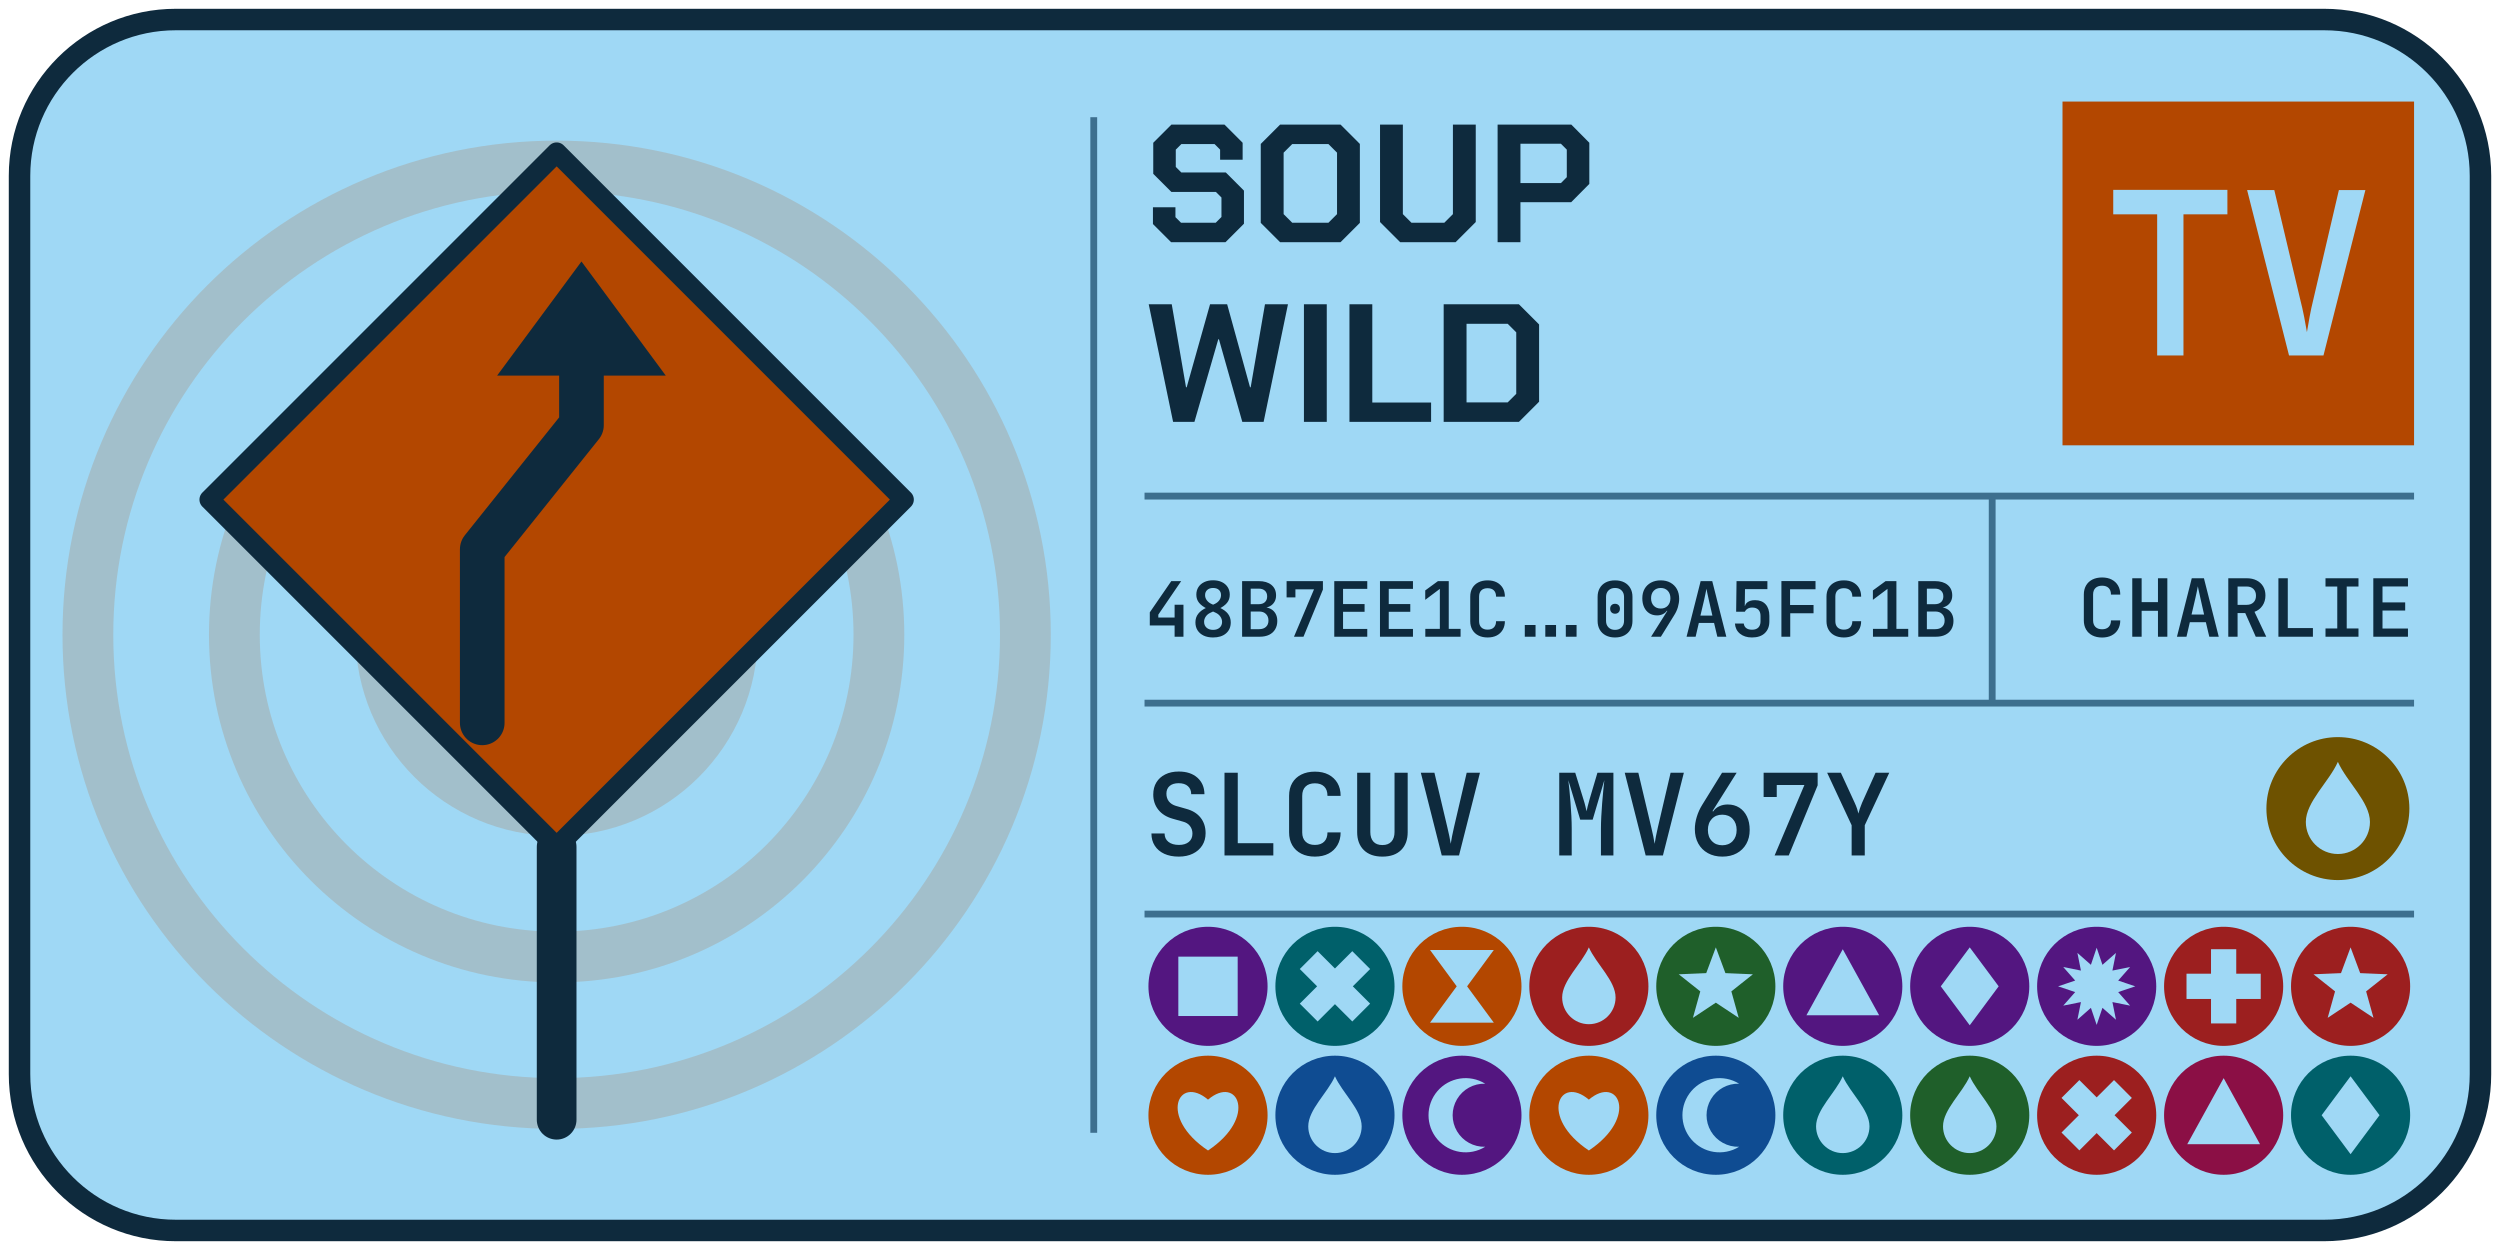
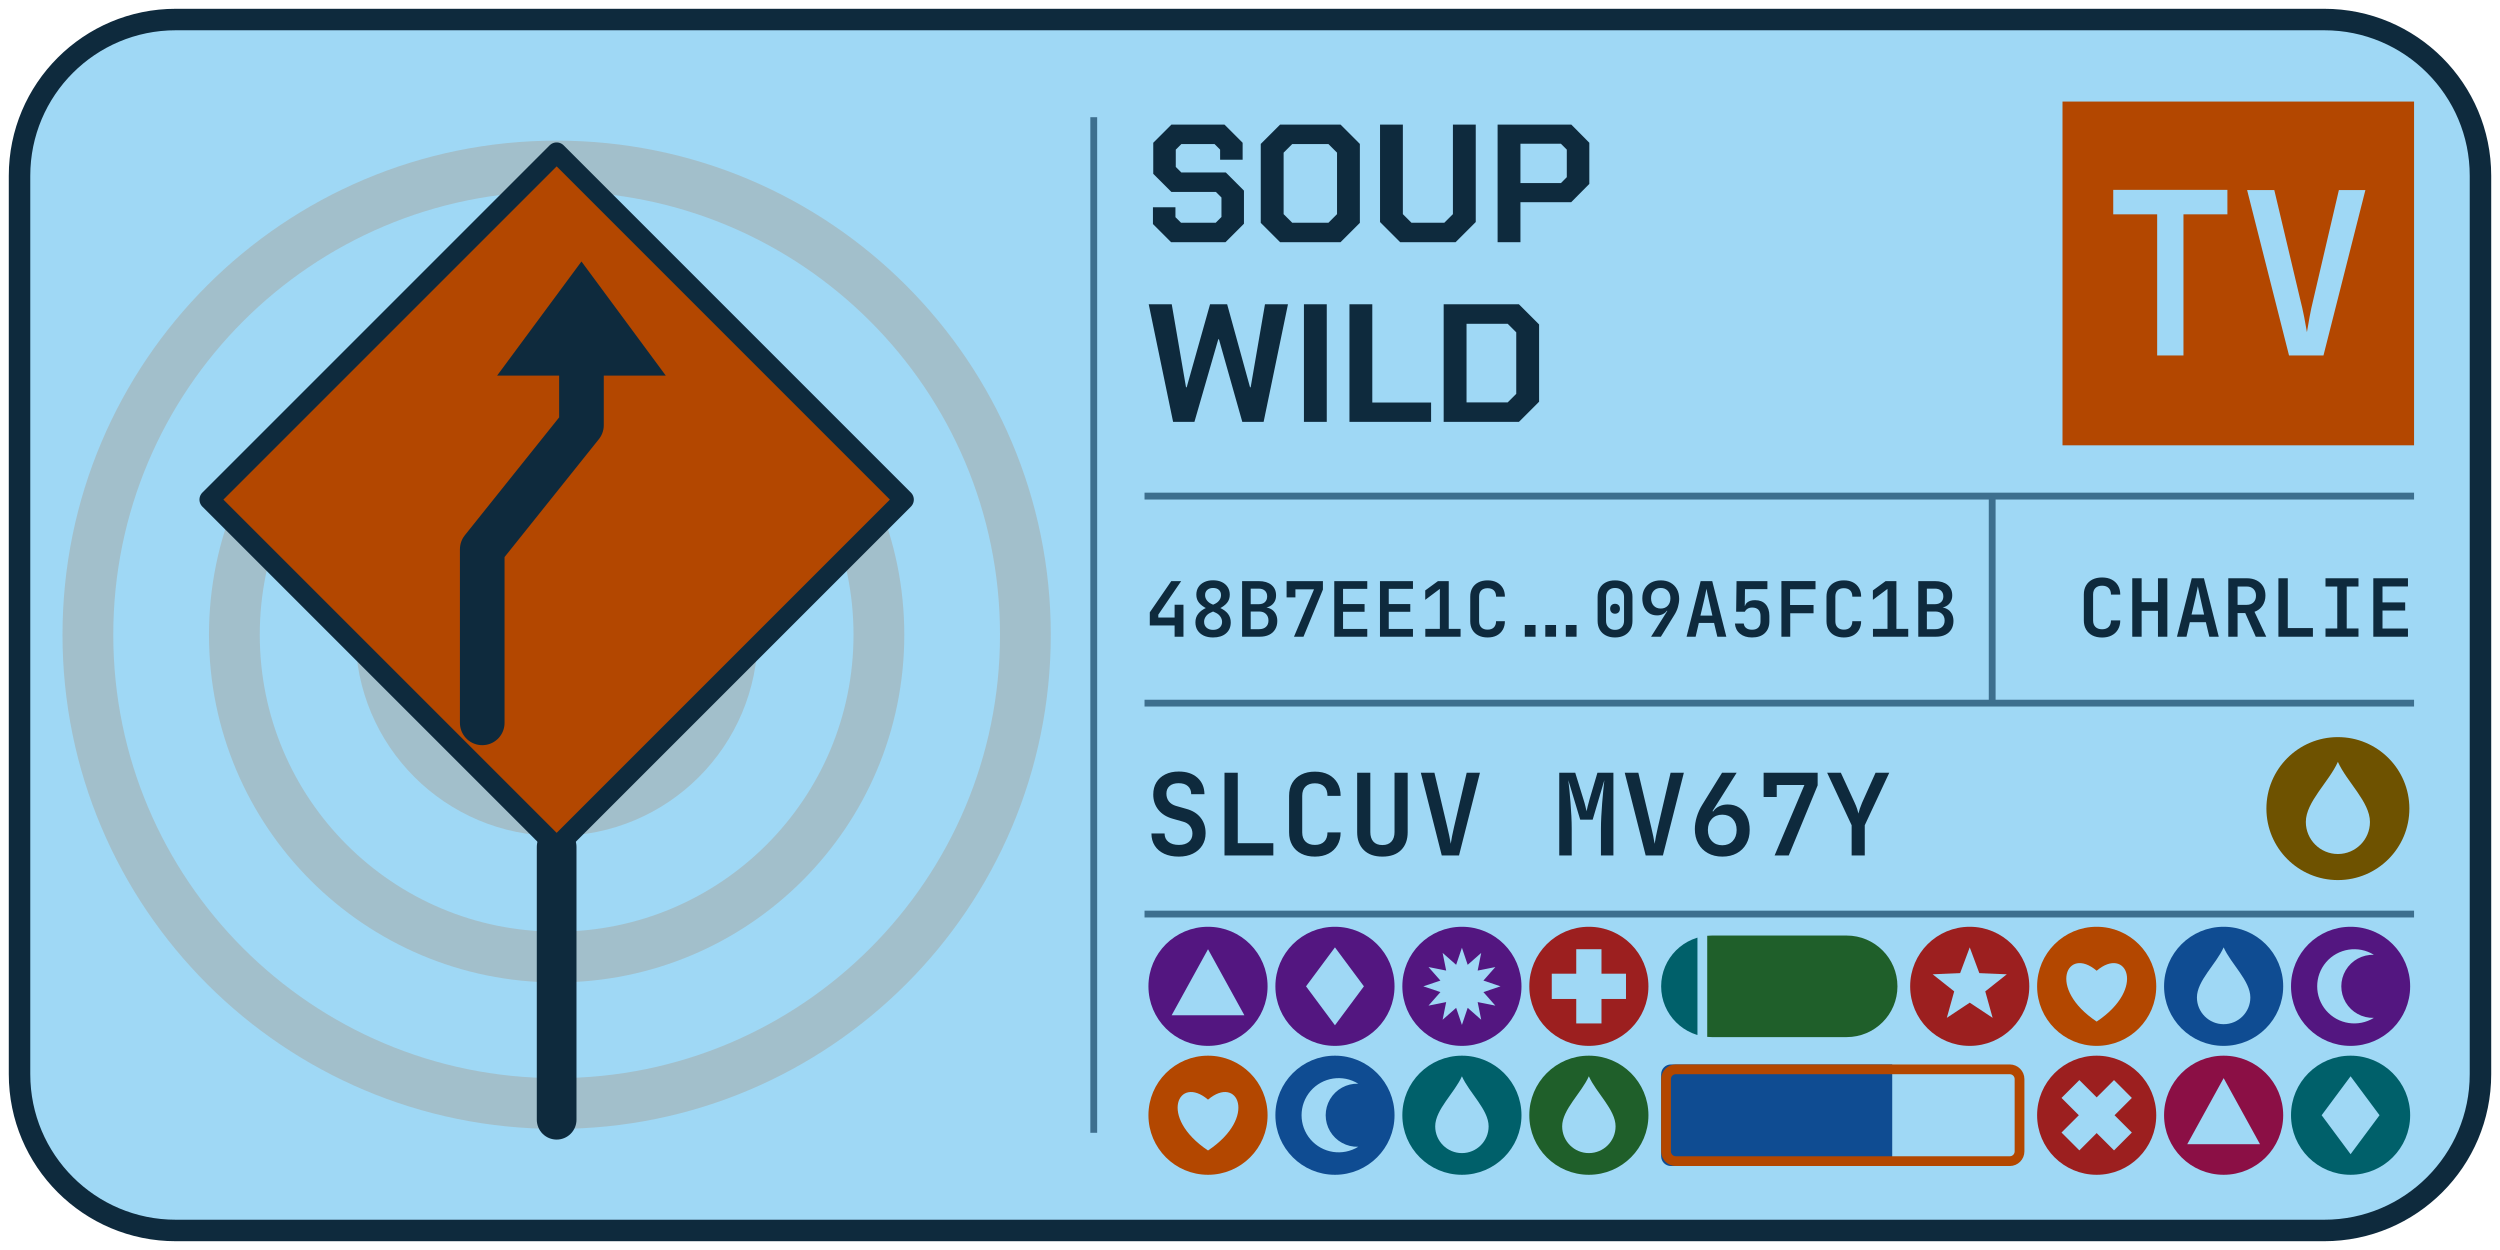
<svg xmlns="http://www.w3.org/2000/svg" viewBox="0 0 960 480" width="256" height="128">
  <defs>
    <clipPath id="c0">
      <path d="M67.5 7.5L892.5 7.5L892.5 7.5C925.64 7.5 952.5 34.36 952.5 67.5L952.5 412.5L952.5 412.5C952.5 445.64 925.64 472.5 892.5 472.5L67.5 472.5L67.5 472.5C34.36 472.5 7.5 445.64 7.5 412.5L7.5 67.5L7.5 67.5C7.5 34.36 34.36 7.5 67.5 7.5Z" />
    </clipPath>
    <clipPath id="c1">
      <path d="M7.5 0L420 0L420 480L7.5 480Z" />
+     </clipPath>
+     <clipPath id="c2">
+       <path d="M657.37 359.25L709.12 359.25L709.12 359.25C719.89 359.25 728.62 367.98 728.62 378.75L728.62 378.75L728.62 378.75C728.62 389.52 719.89 398.25 709.12 398.25L657.37 398.25L657.37 398.25C646.61 398.25 637.88 389.52 637.88 378.75L637.88 378.75L637.88 378.75C637.88 367.98 646.61 359.25 657.37 359.25Z" />
+     </clipPath>
+     <clipPath id="c3">
+       <path d="M641.62 408.75L773.62 408.75L773.62 408.75C775.7 408.75 777.38 410.43 777.38 412.5L777.38 444L777.38 444C777.38 446.07 775.7 447.75 773.62 447.75L641.62 447.75L641.62 447.75C639.55 447.75 637.88 446.07 637.88 444L637.88 412.5L637.88 412.5C637.88 410.43 639.55 408.75 641.62 408.75Z" />
    </clipPath>
  </defs>
  <path d="M67.5 7.5L892.5 7.5L892.5 7.5C925.64 7.5 952.5 34.36 952.5 67.5L952.5 412.5L952.5 412.5C952.5 445.64 925.64 472.5 892.5 472.5L67.5 472.5L67.5 472.5C34.36 472.5 7.5 445.64 7.5 412.5L7.5 67.5L7.5 67.5C7.5 34.36 34.36 7.5 67.5 7.5Z" fill="#9FD8F5" />
  <g clip-path="url(#c0)">
    <g clip-path="url(#c1)">
      <path d="M281.25 243.75C281.25 281.03 251.03 311.25 213.75 311.25C176.47 311.25 146.25 281.03 146.25 243.75C146.25 206.47 176.47 176.25 213.75 176.25C251.03 176.25 281.25 206.47 281.25 243.75" fill="none" stroke="#A2BFCB" stroke-width="19.5" stroke-linejoin="round" />
      <path d="M337.5 243.75C337.5 312.1 282.1 367.5 213.75 367.5C145.4 367.5 90 312.1 90 243.75C90 175.4 145.4 120 213.75 120C282.1 120 337.5 175.4 337.5 243.75" fill="none" stroke="#A2BFCB" stroke-width="19.5" stroke-linejoin="round" />
      <path d="M393.75 243.75C393.75 343.16 313.16 423.75 213.75 423.75C114.34 423.75 33.75 343.16 33.75 243.75C33.75 144.34 114.34 63.75 213.75 63.75C313.16 63.75 393.75 144.34 393.75 243.75" fill="none" stroke="#A2BFCB" stroke-width="19.5" stroke-linejoin="round" />
    </g>
  </g>
  <path d="M213.75 325.2L213.75 429.98" fill="none" stroke="#0E2A3D" stroke-width="15.24" stroke-linecap="round" stroke-linejoin="round" />
  <path d="M213.75 58.5L347.1 191.85L213.75 325.2L80.4 191.85Z" fill="#B34700" />
  <path d="M213.75 58.5L347.1 191.85L213.75 325.2L80.4 191.85Z" fill="none" stroke="#0E2A3D" stroke-width="7.62" stroke-linecap="round" stroke-linejoin="round" />
  <path d="M223.28 100.41L255.66 144.23L190.89 144.23Z" fill="#0E2A3D" />
  <path d="M185.18 277.58L185.18 210.9L223.28 163.28L223.28 134.7" fill="none" stroke="#0E2A3D" stroke-width="17.14" stroke-linecap="round" stroke-linejoin="round" />
  <path d="M420 45L420 435" fill="none" stroke="#3D6F8E" stroke-width="2.62" stroke-linejoin="round" />
  <path d="M442.73 86.03L442.73 79.58L451.37 79.58L451.37 83.39L453.5 85.52L466.85 85.52L469.04 83.32L469.04 75.84L466.91 73.71L449.82 73.71L442.85 66.75L442.85 54.82L449.82 47.85L470.2 47.85L477.17 54.82L477.17 61.33L468.52 61.33L468.52 57.46L466.4 55.33L453.63 55.33L451.5 57.46L451.5 64.1L453.63 66.23L470.72 66.23L477.68 73.2L477.68 85.91L470.59 93L449.69 93ZM484.13 85.58L484.13 55.27L491.55 47.85L514.77 47.85L522.19 55.27L522.19 85.58L514.77 93L491.55 93ZM510.13 85.52L513.42 82.23L513.42 58.62L510.13 55.33L496.2 55.33L492.91 58.62L492.91 82.23L496.2 85.52ZM529.93 85.26L529.93 47.85L538.7 47.85L538.7 82.23L541.99 85.52L554.63 85.52L557.92 82.23L557.92 47.85L566.69 47.85L566.69 85.26L558.95 93L537.67 93ZM575.08 47.85L603.39 47.85L610.3 54.82L610.3 70.62L603.33 77.65L583.85 77.65L583.85 93L575.08 93ZM599.4 70.3L601.65 68.04L601.65 57.46L599.4 55.2L583.85 55.2L583.85 70.3Z" fill="#0E2A3D" />
  <path d="M441.11 116.85L449.95 116.85L455.43 148.71L455.69 148.71L464.66 116.85L471.23 116.85L480.01 148.71L480.26 148.71L485.75 116.85L494.58 116.85L485.23 162L477.04 162L468.07 130.27L467.82 130.27L458.66 162L450.47 162ZM500.71 116.85L509.48 116.85L509.48 162L500.71 162ZM518.19 116.85L526.96 116.85L526.96 154.58L549.54 154.58L549.54 162L518.19 162ZM554.37 116.85L583.27 116.85L591.01 124.59L591.01 154.26L583.27 162L554.37 162ZM578.95 154.52L582.24 151.23L582.24 127.62L578.95 124.33L563.15 124.33L563.15 154.52Z" fill="#0E2A3D" />
  <path d="M792 39L927 39L927 171L792 171Z" fill="#B34700" />
  <path d="M828.35 136.5L828.35 82.3L811.48 82.3L811.48 72.9L855.32 72.9L855.32 82.3L838.45 82.3L838.45 136.5ZM878.99 136.5L862.89 72.99L873.33 72.99L883.25 114.84Q884.12 118.23 884.82 121.8Q885.51 125.36 885.86 127.54Q886.21 125.36 886.86 121.8Q887.51 118.23 888.38 114.75L898.13 72.99L908.31 72.99L892.21 136.5Z" fill="#9FD8F5" />
  <path d="M439.5 190.5L927 190.5" fill="none" stroke="#3D6F8E" stroke-width="2.62" stroke-linejoin="round" />
  <path d="M451.05 244.5L451.05 240.17L441.52 240.17L441.52 235.14L449.77 223.15L453.57 223.15L444.79 236.02L444.79 237.13L451.05 237.13L451.05 232.22L454.45 232.22L454.45 244.5ZM465.82 244.79Q463.75 244.79 462.23 244.08Q460.71 243.36 459.87 242.06Q459.04 240.76 459.04 239Q459.04 237.07 460.11 235.7Q461.17 234.32 463.34 233.33L466.5 231.89Q467.61 231.37 468.24 230.47Q468.87 229.58 468.87 228.5Q468.87 227.24 468.05 226.51Q467.23 225.78 465.82 225.78Q464.42 225.78 463.59 226.53Q462.75 227.27 462.75 228.53Q462.75 229.58 463.38 230.46Q464.01 231.34 465.09 231.86L468.25 233.3Q470.53 234.35 471.57 235.74Q472.61 237.13 472.61 239Q472.61 241.66 470.78 243.23Q468.95 244.79 465.82 244.79ZM465.82 241.87Q467.4 241.87 468.34 241.02Q469.28 240.17 469.28 238.83Q469.28 237.74 468.63 236.79Q467.99 235.84 466.88 235.32L463.57 233.77Q461.5 232.77 460.44 231.47Q459.39 230.17 459.39 228.35Q459.39 226.72 460.18 225.47Q460.97 224.23 462.42 223.53Q463.87 222.83 465.82 222.83Q467.78 222.83 469.22 223.53Q470.65 224.23 471.44 225.47Q472.23 226.72 472.23 228.35Q472.23 230.2 471.19 231.48Q470.15 232.77 468.05 233.79L464.71 235.34Q463.63 235.84 463 236.78Q462.37 237.71 462.37 238.77Q462.37 240.17 463.31 241.02Q464.25 241.87 465.82 241.87ZM476.97 244.5L476.97 223.15L483.38 223.15Q486.45 223.15 488.23 224.61Q490.01 226.07 490.01 228.65Q490.01 230.08 489.37 231.15Q488.73 232.22 487.62 232.8Q486.5 233.39 485.07 233.39L485.07 233.18Q486.65 233.15 487.86 233.77Q489.08 234.38 489.78 235.58Q490.48 236.78 490.48 238.45Q490.48 240.29 489.66 241.66Q488.84 243.04 487.34 243.77Q485.83 244.5 483.76 244.5ZM480.27 241.6L483.52 241.6Q485.16 241.6 486.12 240.73Q487.09 239.85 487.09 238.3Q487.09 236.72 486.12 235.77Q485.16 234.82 483.52 234.82L480.27 234.82ZM480.27 232.01L483.35 232.01Q484.87 232.01 485.73 231.21Q486.59 230.4 486.59 229.03Q486.59 227.62 485.73 226.83Q484.87 226.04 483.38 226.04L480.27 226.04ZM496.89 244.5L504.58 226.31L497.44 226.31L497.44 229.41L494.05 229.41L494.05 223.15L508 223.15L508 226.39L500.54 244.5ZM512.36 244.5L512.36 223.15L525.03 223.15L525.03 226.13L515.73 226.13L515.73 231.95L524 231.95L524 234.94L515.73 234.94L515.73 241.52L525.03 241.52L525.03 244.5ZM529.91 244.5L529.91 223.15L542.58 223.15L542.58 226.13L533.28 226.13L533.28 231.95L541.55 231.95L541.55 234.94L533.28 234.94L533.28 241.52L542.58 241.52L542.58 244.5ZM547.32 244.5L547.32 241.49L552.9 241.49L552.9 226.13L547.29 230.34L547.29 226.72L552.17 223.15L556.32 223.15L556.32 241.49L560.86 241.49L560.86 244.5ZM571.24 244.79Q569.22 244.79 567.72 244.03Q566.21 243.27 565.39 241.85Q564.57 240.43 564.57 238.53L564.57 229.11Q564.57 227.18 565.39 225.78Q566.21 224.38 567.72 223.62Q569.22 222.86 571.24 222.86Q573.29 222.86 574.77 223.63Q576.24 224.41 577.06 225.79Q577.88 227.18 577.88 229.11L574.49 229.11Q574.49 227.53 573.64 226.7Q572.79 225.87 571.24 225.87Q569.69 225.87 568.83 226.7Q567.97 227.53 567.97 229.11L567.97 238.53Q567.97 240.08 568.83 240.93Q569.69 241.78 571.24 241.78Q572.79 241.78 573.64 240.93Q574.49 240.08 574.49 238.53L577.88 238.53Q577.88 240.41 577.06 241.82Q576.24 243.24 574.77 244.02Q573.29 244.79 571.24 244.79Z" fill="#0E2A3D" />
  <path d="M585.52 240L589.65 240L589.65 244.5L585.52 244.5ZM593.4 240L597.52 240L597.52 244.5L593.4 244.5ZM601.27 240L605.4 240L605.4 244.5L601.27 244.5Z" fill="#0E2A3D" />
  <path d="M620.17 244.79Q618.13 244.79 616.62 244Q615.11 243.21 614.3 241.78Q613.48 240.35 613.48 238.45L613.48 229.2Q613.48 227.27 614.3 225.85Q615.11 224.43 616.62 223.64Q618.13 222.86 620.17 222.86Q622.25 222.86 623.74 223.64Q625.24 224.43 626.05 225.85Q626.87 227.27 626.87 229.2L626.87 238.45Q626.87 240.35 626.05 241.78Q625.24 243.21 623.73 244Q622.22 244.79 620.17 244.79ZM620.17 241.87Q621.75 241.87 622.69 240.92Q623.63 239.97 623.63 238.45L623.63 229.2Q623.63 227.68 622.69 226.73Q621.75 225.78 620.17 225.78Q618.6 225.78 617.66 226.73Q616.72 227.68 616.72 229.2L616.72 238.45Q616.72 239.97 617.66 240.92Q618.6 241.87 620.17 241.87ZM620.17 235.67Q619.33 235.67 618.81 235.14Q618.3 234.61 618.3 233.74Q618.3 232.89 618.81 232.38Q619.33 231.86 620.17 231.86Q621.02 231.86 621.54 232.38Q622.05 232.89 622.05 233.74Q622.05 234.61 621.54 235.14Q621.02 235.67 620.17 235.67ZM634.01 244.5L640.24 234.61L640.09 234.5Q639.51 235.37 638.51 235.84Q637.52 236.31 636.32 236.31Q634.6 236.31 633.32 235.49Q632.05 234.67 631.35 233.19Q630.65 231.72 630.65 229.73Q630.65 227.65 631.52 226.12Q632.4 224.58 634 223.72Q635.59 222.86 637.7 222.86Q639.86 222.86 641.45 223.75Q643.05 224.64 643.93 226.22Q644.8 227.8 644.8 229.96Q644.8 231.48 644.32 233.12Q643.84 234.76 642.9 236.22L637.78 244.5ZM637.73 233.68Q639.39 233.68 640.42 232.6Q641.44 231.51 641.44 229.73Q641.44 227.94 640.42 226.86Q639.39 225.78 637.73 225.78Q636.06 225.78 635.03 226.86Q634.01 227.94 634.01 229.73Q634.01 231.51 635.03 232.6Q636.06 233.68 637.73 233.68ZM647.64 244.5L653.05 223.15L657.5 223.15L662.91 244.5L659.46 244.5L658.2 239.21L652.35 239.21L651.12 244.5ZM652.96 236.4L657.56 236.4L656.21 230.46Q655.86 228.94 655.61 227.74Q655.36 226.54 655.28 226.07Q655.19 226.54 654.95 227.73Q654.72 228.91 654.37 230.43ZM672.77 244.79Q669.93 244.79 668.16 243.34Q666.39 241.9 666.21 239.44L669.61 239.44Q669.72 240.55 670.54 241.18Q671.36 241.81 672.8 241.81Q674.4 241.81 675.22 240.96Q676.04 240.11 676.04 238.59L676.04 236.51Q676.04 234.96 675.22 234.13Q674.4 233.3 672.83 233.3Q671.83 233.3 671.1 233.74Q670.37 234.17 670.02 234.91L666.68 234.91L666.83 223.15L678.68 223.15L678.68 226.22L670.08 226.22L669.99 232.65L670.84 232.65L669.99 233.41Q669.99 232.04 671.06 231.25Q672.12 230.46 673.94 230.46Q676.54 230.46 677.99 232.05Q679.44 233.65 679.44 236.51L679.44 238.59Q679.44 241.46 677.68 243.13Q675.93 244.79 672.77 244.79ZM684.06 244.5L684.06 223.12L697.16 223.12L697.16 226.28L687.39 226.28L687.39 232.33L696.4 232.33L696.4 235.49L687.45 235.49L687.45 244.5ZM708.04 244.79Q706.02 244.79 704.52 244.03Q703.01 243.27 702.19 241.85Q701.37 240.43 701.37 238.53L701.37 229.11Q701.37 227.18 702.19 225.78Q703.01 224.38 704.52 223.62Q706.02 222.86 708.04 222.86Q710.09 222.86 711.57 223.63Q713.04 224.41 713.86 225.79Q714.68 227.18 714.68 229.11L711.29 229.11Q711.29 227.53 710.44 226.7Q709.59 225.87 708.04 225.87Q706.49 225.87 705.63 226.7Q704.77 227.53 704.77 229.11L704.77 238.53Q704.77 240.08 705.63 240.93Q706.49 241.78 708.04 241.78Q709.59 241.78 710.44 240.93Q711.29 240.08 711.29 238.53L714.68 238.53Q714.68 240.41 713.86 241.82Q713.04 243.24 711.57 244.02Q710.09 244.79 708.04 244.79ZM719.22 244.5L719.22 241.49L724.8 241.49L724.8 226.13L719.19 230.34L719.19 226.72L724.07 223.15L728.22 223.15L728.22 241.49L732.76 241.49L732.76 244.5ZM736.62 244.5L736.62 223.15L743.03 223.15Q746.1 223.15 747.88 224.61Q749.66 226.07 749.66 228.65Q749.66 230.08 749.02 231.15Q748.38 232.22 747.27 232.8Q746.15 233.39 744.72 233.39L744.72 233.18Q746.3 233.15 747.51 233.77Q748.73 234.38 749.43 235.58Q750.13 236.78 750.13 238.45Q750.13 240.29 749.31 241.66Q748.49 243.04 746.99 243.77Q745.48 244.5 743.41 244.5ZM739.92 241.6L743.17 241.6Q744.81 241.6 745.77 240.73Q746.74 239.85 746.74 238.3Q746.74 236.72 745.77 235.77Q744.81 234.82 743.17 234.82L739.92 234.82ZM739.92 232.01L743 232.01Q744.52 232.01 745.38 231.21Q746.24 230.4 746.24 229.03Q746.24 227.62 745.38 226.83Q744.52 226.04 743.03 226.04L739.92 226.04Z" fill="#0E2A3D" />
  <path d="M765 190.5L765 270" fill="none" stroke="#3D6F8E" stroke-width="2.62" stroke-linejoin="round" />
  <path d="M807.2 244.81Q805.08 244.81 803.49 244.01Q801.91 243.21 801.05 241.72Q800.19 240.23 800.19 238.23L800.19 228.33Q800.19 226.3 801.05 224.82Q801.91 223.34 803.49 222.54Q805.08 221.75 807.2 221.75Q809.35 221.75 810.9 222.56Q812.46 223.37 813.32 224.84Q814.18 226.3 814.18 228.33L810.61 228.33Q810.61 226.67 809.72 225.79Q808.83 224.91 807.2 224.91Q805.57 224.91 804.66 225.79Q803.75 226.67 803.75 228.33L803.75 238.23Q803.75 239.86 804.66 240.75Q805.57 241.64 807.2 241.64Q808.83 241.64 809.72 240.75Q810.61 239.86 810.61 238.23L814.18 238.23Q814.18 240.2 813.32 241.69Q812.46 243.18 810.9 243.99Q809.35 244.81 807.2 244.81ZM818.79 244.5L818.79 222.05L822.39 222.05L822.39 231.22L828.66 231.22L828.66 222.05L832.26 222.05L832.26 244.5L828.66 244.5L828.66 234.54L822.39 234.54L822.39 244.5ZM835.95 244.5L841.64 222.05L846.31 222.05L852 244.5L848.37 244.5L847.05 238.93L840.9 238.93L839.61 244.5ZM841.55 235.98L846.37 235.98L844.96 229.74Q844.59 228.14 844.33 226.88Q844.07 225.62 843.97 225.13Q843.88 225.62 843.64 226.86Q843.39 228.11 843.02 229.71ZM855.66 244.5L855.66 222.05L862.73 222.05Q864.92 222.05 866.53 222.87Q868.14 223.68 869.04 225.17Q869.93 226.67 869.93 228.66Q869.93 230.91 868.79 232.58Q867.65 234.26 865.72 234.94L870.24 244.5L866.21 244.5L862.18 235.43L859.23 235.43L859.23 244.5ZM859.23 232.26L862.73 232.26Q864.36 232.26 865.33 231.32Q866.3 230.39 866.3 228.76Q866.3 227.13 865.33 226.17Q864.36 225.22 862.73 225.22L859.23 225.22ZM874.91 244.5L874.91 222.05L878.51 222.05L878.51 241.18L888.16 241.18L888.16 244.5ZM892.99 244.5L892.99 241.33L897.51 241.33L897.51 225.22L892.99 225.22L892.99 222.05L905.66 222.05L905.66 225.22L901.14 225.22L901.14 241.33L905.66 241.33L905.66 244.5ZM911.35 244.5L911.35 222.05L924.66 222.05L924.66 225.19L914.88 225.19L914.88 231.31L923.59 231.31L923.59 234.44L914.88 234.44L914.88 241.36L924.66 241.36L924.66 244.5Z" fill="#0E2A3D" />
  <path d="M439.5 270L927 270" fill="none" stroke="#3D6F8E" stroke-width="2.62" stroke-linejoin="round" />
  <path d="M452.64 328.94Q449.42 328.94 447.07 327.85Q444.72 326.76 443.44 324.76Q442.15 322.76 442.15 320.06L447.2 320.06Q447.2 322.11 448.68 323.28Q450.16 324.45 452.72 324.45Q455.12 324.45 456.51 323.3Q457.9 322.15 457.9 320.1Q457.9 318.41 456.94 317.17Q455.99 315.93 454.2 315.49L450.38 314.41Q446.76 313.41 444.81 310.95Q442.85 308.49 442.85 305.1Q442.85 302.4 444.05 300.44Q445.24 298.48 447.44 297.38Q449.64 296.27 452.64 296.27Q457.16 296.27 459.81 298.64Q462.47 301.01 462.51 304.97L457.42 304.97Q457.42 303.01 456.16 301.88Q454.9 300.75 452.59 300.75Q450.38 300.75 449.14 301.81Q447.9 302.88 447.9 304.75Q447.9 306.49 448.83 307.71Q449.77 308.92 451.51 309.45L455.46 310.58Q459.07 311.53 461.01 313.97Q462.95 316.41 462.95 319.93Q462.95 322.63 461.66 324.65Q460.38 326.67 458.07 327.8Q455.77 328.94 452.64 328.94ZM470.21 328.5L470.21 296.74L475.3 296.74L475.3 323.8L488.96 323.8L488.96 328.5ZM504.92 328.94Q501.92 328.94 499.68 327.8Q497.44 326.67 496.22 324.56Q495.01 322.45 495.01 319.63L495.01 305.62Q495.01 302.75 496.22 300.66Q497.44 298.57 499.68 297.44Q501.92 296.31 504.92 296.31Q507.97 296.31 510.17 297.46Q512.36 298.62 513.58 300.68Q514.8 302.75 514.8 305.62L509.75 305.62Q509.75 303.27 508.49 302.03Q507.23 300.79 504.92 300.79Q502.62 300.79 501.34 302.03Q500.05 303.27 500.05 305.62L500.05 319.63Q500.05 321.93 501.34 323.19Q502.62 324.45 504.92 324.45Q507.23 324.45 508.49 323.19Q509.75 321.93 509.75 319.63L514.8 319.63Q514.8 322.41 513.58 324.52Q512.36 326.63 510.17 327.78Q507.97 328.94 504.92 328.94ZM530.85 328.94Q526.24 328.94 523.69 326.41Q521.15 323.89 521.15 319.54L521.15 296.74L526.2 296.74L526.2 319.5Q526.2 321.84 527.37 323.17Q528.54 324.5 530.85 324.5Q533.11 324.5 534.31 323.17Q535.5 321.84 535.5 319.5L535.5 296.74L540.55 296.74L540.55 319.54Q540.55 323.89 538.03 326.41Q535.5 328.94 530.85 328.94ZM553.64 328.5L545.6 296.74L550.82 296.74L555.78 317.67Q556.21 319.36 556.56 321.15Q556.91 322.93 557.08 324.02Q557.25 322.93 557.58 321.15Q557.91 319.36 558.34 317.62L563.21 296.74L568.3 296.74L560.26 328.5ZM598.75 328.5L598.75 296.74L604.89 296.74L608.02 306.88Q608.5 308.36 608.8 309.64Q609.11 310.93 609.24 311.53Q609.37 310.93 609.67 309.64Q609.98 308.36 610.41 306.88L613.41 296.74L619.55 296.74L619.55 328.5L614.76 328.5L614.76 318.23Q614.76 316.1 614.89 313.58Q615.02 311.06 615.22 308.49Q615.41 305.92 615.65 303.6Q615.89 301.27 616.07 299.57L611.59 314.75L606.8 314.75L602.23 299.57Q602.45 301.23 602.67 303.47Q602.89 305.71 603.08 308.25Q603.28 310.8 603.41 313.36Q603.54 315.93 603.54 318.23L603.54 328.5ZM631.94 328.5L623.9 296.74L629.12 296.74L634.08 317.67Q634.51 319.36 634.86 321.15Q635.21 322.93 635.38 324.02Q635.55 322.93 635.88 321.15Q636.21 319.36 636.64 317.62L641.51 296.74L646.6 296.74L638.56 328.5ZM661.39 328.94Q658.22 328.94 655.83 327.61Q653.43 326.28 652.13 323.91Q650.82 321.54 650.82 318.36Q650.82 316.1 651.56 313.67Q652.3 311.23 653.65 309.06L661.26 296.74L666.87 296.74L657.61 311.45L657.83 311.62Q658.7 310.32 660.18 309.62Q661.65 308.92 663.44 308.92Q666 308.92 667.9 310.14Q669.79 311.36 670.83 313.54Q671.88 315.71 671.88 318.71Q671.88 321.76 670.57 324.06Q669.27 326.37 666.92 327.65Q664.57 328.94 661.39 328.94ZM661.35 324.58Q663.83 324.58 665.35 322.98Q666.87 321.37 666.87 318.71Q666.87 316.06 665.35 314.45Q663.83 312.84 661.35 312.84Q658.87 312.84 657.35 314.45Q655.83 316.06 655.83 318.71Q655.83 321.37 657.35 322.98Q658.87 324.58 661.35 324.58ZM681.45 328.5L692.89 301.44L682.27 301.44L682.27 306.05L677.23 306.05L677.23 296.74L697.98 296.74L697.98 301.57L686.88 328.5ZM711.03 328.5L711.03 316.89L701.63 296.74L706.89 296.74L712.2 308.27Q712.77 309.49 713.14 310.62Q713.51 311.75 713.64 312.4Q713.77 311.75 714.14 310.62Q714.51 309.49 715.03 308.27L720.21 296.74L725.47 296.74L716.07 316.89L716.07 328.5Z" fill="#0E2A3D" />
  <path d="M925.2 310.5C925.2 325.66 912.91 337.95 897.75 337.95C882.59 337.95 870.3 325.66 870.3 310.5C870.3 295.34 882.59 283.05 897.75 283.05C912.91 283.05 925.2 295.34 925.2 310.5" fill="#6E5200" />
  <path d="M897.75 292.55C901.17 300.24 910.06 307.94 910.06 315.63L910.06 315.63C910.06 322.43 904.55 327.94 897.75 327.94C890.95 327.94 885.44 322.43 885.44 315.63C885.44 307.94 894.33 300.24 897.75 292.55Z" fill="#9FD8F5" />
  <path d="M439.5 351L927 351" fill="none" stroke="#3D6F8E" stroke-width="2.62" stroke-linejoin="round" />
  <path d="M486.75 378.75C486.75 391.38 476.51 401.62 463.88 401.62C451.24 401.62 441 391.38 441 378.75C441 366.12 451.24 355.88 463.88 355.88C476.51 355.88 486.75 366.12 486.75 378.75" fill="#531680" />
-   <path d="M452.48 367.35L475.27 367.35L475.27 390.15L452.48 390.15Z" fill="#9FD8F5" />
-   <path d="M535.5 378.75C535.5 391.38 525.26 401.62 512.62 401.62C499.99 401.62 489.75 391.38 489.75 378.75C489.75 366.12 499.99 355.88 512.62 355.88C525.26 355.88 535.5 366.12 535.5 378.75" fill="#00606A" />
-   <path d="M519.28 365.25L526.13 372.1L519.48 378.75L526.13 385.4L519.28 392.25L512.62 385.6L505.97 392.25L499.12 385.4L505.77 378.75L499.12 372.1L505.97 365.25L512.62 371.9Z" fill="#9FD8F5" />
-   <path d="M584.25 378.75C584.25 391.38 574.01 401.62 561.38 401.62C548.74 401.62 538.5 391.38 538.5 378.75C538.5 366.12 548.74 355.88 561.38 355.88C574.01 355.88 584.25 366.12 584.25 378.75" fill="#B34700" />
-   <path d="M549.12 364.79L573.63 364.79L563.37 378.75L573.63 392.71L549.12 392.71L559.38 378.75Z" fill="#9FD8F5" />
+   <path d="M463.88 364.5L477.84 389.87L449.91 389.87Z" fill="#9FD8F5" />
+   <path d="M535.5 378.75C535.5 391.38 525.26 401.62 512.62 401.62C499.99 401.62 489.75 391.38 489.75 378.75C489.75 366.12 499.99 355.88 512.62 355.88C525.26 355.88 535.5 366.12 535.5 378.75" fill="#531680" />
+   <path d="M512.62 363.79L523.74 378.75L512.62 393.71L501.51 378.75Z" fill="#9FD8F5" />
+   <path d="M584.25 378.75C584.25 391.38 574.01 401.62 561.38 401.62C548.74 401.62 538.5 391.38 538.5 378.75C538.5 366.12 548.74 355.88 561.38 355.88C574.01 355.88 584.25 366.12 584.25 378.75" fill="#531680" />
+   <path d="M561.38 363.93L563.59 370.49L568.78 365.92L567.42 372.7L574.21 371.34L569.63 376.54L576.2 378.75L569.63 380.96L574.21 386.16L567.42 384.8L568.78 391.58L563.59 387.01L561.38 393.57L559.16 387.01L553.97 391.58L555.33 384.8L548.54 386.16L553.12 380.96L546.55 378.75L553.12 376.54L548.54 371.34L555.33 372.7L553.97 365.92L559.16 370.49Z" fill="#9FD8F5" />
  <path d="M633 378.75C633 391.38 622.76 401.62 610.12 401.62C597.49 401.62 587.25 391.38 587.25 378.75C587.25 366.12 597.49 355.88 610.12 355.88C622.76 355.88 633 366.12 633 378.75" fill="#9C1F1F" />
-   <path d="M610.12 363.79C612.98 370.2 620.38 376.61 620.38 383.02L620.38 383.02C620.38 388.69 615.79 393.29 610.12 393.29C604.46 393.29 599.87 388.69 599.87 383.02C599.87 376.61 607.27 370.2 610.12 363.79Z" fill="#9FD8F5" />
-   <path d="M681.75 378.75C681.75 391.38 671.51 401.62 658.88 401.62C646.24 401.62 636 391.38 636 378.75C636 366.12 646.24 355.88 658.88 355.88C671.51 355.88 681.75 366.12 681.75 378.75" fill="#1F5F2A" />
-   <path d="M658.88 363.79L662.56 373.68L673.11 374.13L664.84 380.69L667.67 390.85L658.88 385.02L650.08 390.85L652.91 380.69L644.64 374.13L655.19 373.68Z" fill="#9FD8F5" />
-   <path d="M730.5 378.75C730.5 391.38 720.26 401.62 707.62 401.62C694.99 401.62 684.75 391.38 684.75 378.75C684.75 366.12 694.99 355.88 707.62 355.88C720.26 355.88 730.5 366.12 730.5 378.75" fill="#531680" />
-   <path d="M707.62 364.5L721.59 389.87L693.66 389.87Z" fill="#9FD8F5" />
-   <path d="M779.25 378.75C779.25 391.38 769.01 401.62 756.38 401.62C743.74 401.62 733.5 391.38 733.5 378.75C733.5 366.12 743.74 355.88 756.38 355.88C769.01 355.88 779.25 366.12 779.25 378.75" fill="#531680" />
-   <path d="M756.38 363.79L767.49 378.75L756.38 393.71L745.26 378.75Z" fill="#9FD8F5" />
-   <path d="M828 378.75C828 391.38 817.76 401.62 805.12 401.62C792.49 401.62 782.25 391.38 782.25 378.75C782.25 366.12 792.49 355.88 805.12 355.88C817.76 355.88 828 366.12 828 378.75" fill="#531680" />
-   <path d="M805.12 363.93L807.34 370.49L812.53 365.92L811.17 372.7L817.96 371.34L813.38 376.54L819.95 378.75L813.38 380.96L817.96 386.16L811.17 384.8L812.53 391.58L807.34 387.01L805.12 393.57L802.91 387.01L797.72 391.58L799.08 384.8L792.29 386.16L796.87 380.96L790.3 378.75L796.87 376.54L792.29 371.34L799.08 372.7L797.72 365.92L802.91 370.49Z" fill="#9FD8F5" />
-   <path d="M876.75 378.75C876.75 391.38 866.51 401.62 853.88 401.62C841.24 401.62 831 391.38 831 378.75C831 366.12 841.24 355.88 853.88 355.88C866.51 355.88 876.75 366.12 876.75 378.75" fill="#9C1F1F" />
-   <path d="M849.03 364.5L858.72 364.5L858.72 373.9L868.12 373.9L868.12 383.6L858.72 383.6L858.72 393L849.03 393L849.03 383.6L839.62 383.6L839.62 373.9L849.03 373.9Z" fill="#9FD8F5" />
-   <path d="M925.5 378.75C925.5 391.38 915.26 401.62 902.62 401.62C889.99 401.62 879.75 391.38 879.75 378.75C879.75 366.12 889.99 355.88 902.62 355.88C915.26 355.88 925.5 366.12 925.5 378.75" fill="#9C1F1F" />
-   <path d="M902.62 363.79L906.31 373.68L916.86 374.13L908.59 380.69L911.42 390.85L902.62 385.02L893.83 390.85L896.66 380.69L888.39 374.13L898.94 373.68Z" fill="#9FD8F5" />
+   <path d="M605.28 364.5L614.97 364.5L614.97 373.9L624.38 373.9L624.38 383.6L614.97 383.6L614.97 393L605.28 393L605.28 383.6L595.88 383.6L595.88 373.9L605.28 373.9Z" fill="#9FD8F5" />
+   <g clip-path="url(#c2)">
+     <path d="M637.88 359.25L651.82 359.25L651.82 398.25L637.88 398.25Z" fill="#00606A" />
+     <path d="M655.57 359.25L728.62 359.25L728.62 398.25L655.57 398.25Z" fill="#1F5F2A" />
+   </g>
+   <path d="M779.25 378.75C779.25 391.38 769.01 401.62 756.38 401.62C743.74 401.62 733.5 391.38 733.5 378.75C733.5 366.12 743.74 355.88 756.38 355.88C769.01 355.88 779.25 366.12 779.25 378.75" fill="#9C1F1F" />
+   <path d="M756.38 363.79L760.06 373.68L770.61 374.13L762.34 380.69L765.17 390.85L756.38 385.02L747.58 390.85L750.41 380.69L742.14 374.13L752.69 373.68Z" fill="#9FD8F5" />
+   <path d="M828 378.75C828 391.38 817.76 401.62 805.12 401.62C792.49 401.62 782.25 391.38 782.25 378.75C782.25 366.12 792.49 355.88 805.12 355.88C817.76 355.88 828 366.12 828 378.75" fill="#B34700" />
+   <path d="M805.12 392.29C785.89 379.46 793.73 363.07 805.12 372.76C816.52 363.07 824.36 379.46 805.12 392.29Z" fill="#9FD8F5" />
+   <path d="M876.75 378.75C876.75 391.38 866.51 401.62 853.88 401.62C841.24 401.62 831 391.38 831 378.75C831 366.12 841.24 355.88 853.88 355.88C866.51 355.88 876.75 366.12 876.75 378.75" fill="#0F4C92" />
+   <path d="M853.88 363.79C856.73 370.2 864.13 376.61 864.13 383.02L864.13 383.02C864.13 388.69 859.54 393.29 853.88 393.29C848.21 393.29 843.62 388.69 843.62 383.02C843.62 376.61 851.02 370.2 853.88 363.79Z" fill="#9FD8F5" />
+   <path d="M925.5 378.75C925.5 391.38 915.26 401.62 902.62 401.62C889.99 401.62 879.75 391.38 879.75 378.75C879.75 366.12 889.99 355.88 902.62 355.88C915.26 355.88 925.5 366.12 925.5 378.75" fill="#531680" />
+   <path d="M911.57 390.86C905.59 394.56 897.81 393.36 893.23 388.03C888.66 382.69 888.66 374.81 893.23 369.47C897.81 364.14 905.59 362.94 911.57 366.64L911.57 366.64C907.15 366.5 903 368.78 900.75 372.58C898.5 376.39 898.5 381.11 900.75 384.92C903 388.72 907.15 391 911.57 390.86Z" fill="#9FD8F5" />
  <path d="M486.75 428.25C486.75 440.88 476.51 451.12 463.88 451.12C451.24 451.12 441 440.88 441 428.25C441 415.62 451.24 405.38 463.88 405.38C476.51 405.38 486.75 415.62 486.75 428.25" fill="#B34700" />
  <path d="M463.88 441.79C444.64 428.96 452.48 412.57 463.88 422.26C475.27 412.57 483.11 428.96 463.88 441.79Z" fill="#9FD8F5" />
  <path d="M535.5 428.25C535.5 440.88 525.26 451.12 512.62 451.12C499.99 451.12 489.75 440.88 489.75 428.25C489.75 415.62 499.99 405.38 512.62 405.38C525.26 405.38 535.5 415.62 535.5 428.25" fill="#0F4C92" />
-   <path d="M512.62 413.29C515.48 419.7 522.88 426.11 522.88 432.52L522.88 432.52C522.88 438.19 518.29 442.79 512.62 442.79C506.96 442.79 502.37 438.19 502.37 432.52C502.37 426.11 509.77 419.7 512.62 413.29Z" fill="#9FD8F5" />
-   <path d="M584.25 428.25C584.25 440.88 574.01 451.12 561.38 451.12C548.74 451.12 538.5 440.88 538.5 428.25C538.5 415.62 548.74 405.38 561.38 405.38C574.01 405.38 584.25 415.62 584.25 428.25" fill="#531680" />
-   <path d="M570.32 440.36C564.34 444.06 556.56 442.86 551.98 437.53C547.41 432.19 547.41 424.31 551.98 418.97C556.56 413.64 564.34 412.44 570.32 416.14L570.32 416.14C565.9 416 561.75 418.28 559.5 422.08C557.25 425.89 557.25 430.61 559.5 434.42C561.75 438.22 565.9 440.5 570.32 440.36Z" fill="#9FD8F5" />
-   <path d="M633 428.25C633 440.88 622.76 451.12 610.12 451.12C597.49 451.12 587.25 440.88 587.25 428.25C587.25 415.62 597.49 405.38 610.12 405.38C622.76 405.38 633 415.62 633 428.25" fill="#B34700" />
-   <path d="M610.12 441.79C590.89 428.96 598.73 412.57 610.12 422.26C621.52 412.57 629.36 428.96 610.12 441.79Z" fill="#9FD8F5" />
-   <path d="M681.75 428.25C681.75 440.88 671.51 451.12 658.88 451.12C646.24 451.12 636 440.88 636 428.25C636 415.62 646.24 405.38 658.88 405.38C671.51 405.38 681.75 415.62 681.75 428.25" fill="#0F4C92" />
-   <path d="M667.82 440.36C661.84 444.06 654.06 442.86 649.48 437.53C644.91 432.19 644.91 424.31 649.48 418.97C654.06 413.64 661.84 412.44 667.82 416.14L667.82 416.14C663.4 416 659.25 418.28 657 422.08C654.75 425.89 654.75 430.61 657 434.42C659.25 438.22 663.4 440.5 667.82 440.36Z" fill="#9FD8F5" />
-   <path d="M730.5 428.25C730.5 440.88 720.26 451.12 707.62 451.12C694.99 451.12 684.75 440.88 684.75 428.25C684.75 415.62 694.99 405.38 707.62 405.38C720.26 405.38 730.5 415.62 730.5 428.25" fill="#00606A" />
-   <path d="M707.62 413.29C710.48 419.7 717.88 426.11 717.88 432.52L717.88 432.52C717.88 438.19 713.29 442.79 707.62 442.79C701.96 442.79 697.37 438.19 697.37 432.52C697.37 426.11 704.77 419.7 707.62 413.29Z" fill="#9FD8F5" />
-   <path d="M779.25 428.25C779.25 440.88 769.01 451.12 756.38 451.12C743.74 451.12 733.5 440.88 733.5 428.25C733.5 415.62 743.74 405.38 756.38 405.38C769.01 405.38 779.25 415.62 779.25 428.25" fill="#1F5F2A" />
-   <path d="M756.38 413.29C759.23 419.7 766.63 426.11 766.63 432.52L766.63 432.52C766.63 438.19 762.04 442.79 756.38 442.79C750.71 442.79 746.12 438.19 746.12 432.52C746.12 426.11 753.52 419.7 756.38 413.29Z" fill="#9FD8F5" />
+   <path d="M521.57 440.36C515.59 444.06 507.81 442.86 503.23 437.53C498.66 432.19 498.66 424.31 503.23 418.97C507.81 413.64 515.59 412.44 521.57 416.14L521.57 416.14C517.15 416 513 418.28 510.75 422.08C508.5 425.89 508.5 430.61 510.75 434.42C513 438.22 517.15 440.5 521.57 440.36Z" fill="#9FD8F5" />
+   <path d="M584.25 428.25C584.25 440.88 574.01 451.12 561.38 451.12C548.74 451.12 538.5 440.88 538.5 428.25C538.5 415.62 548.74 405.38 561.38 405.38C574.01 405.38 584.25 415.62 584.25 428.25" fill="#00606A" />
+   <path d="M561.38 413.29C564.23 419.7 571.63 426.11 571.63 432.52L571.63 432.52C571.63 438.19 567.04 442.79 561.38 442.79C555.71 442.79 551.12 438.19 551.12 432.52C551.12 426.11 558.52 419.7 561.38 413.29Z" fill="#9FD8F5" />
+   <path d="M633 428.25C633 440.88 622.76 451.12 610.12 451.12C597.49 451.12 587.25 440.88 587.25 428.25C587.25 415.62 597.49 405.38 610.12 405.38C622.76 405.38 633 415.62 633 428.25" fill="#1F5F2A" />
+   <path d="M610.12 413.29C612.98 419.7 620.38 426.11 620.38 432.52L620.38 432.52C620.38 438.19 615.79 442.79 610.12 442.79C604.46 442.79 599.87 438.19 599.87 432.52C599.87 426.11 607.27 419.7 610.12 413.29Z" fill="#9FD8F5" />
+   <g clip-path="url(#c3)">
+     <path d="M637.88 408.75L726.61 408.75L726.61 447.75L637.88 447.75Z" fill="#0F4C92" />
+   </g>
+   <path d="M643.5 410.62L771.75 410.62L771.75 410.62C773.82 410.62 775.5 412.3 775.5 414.38L775.5 442.12L775.5 442.12C775.5 444.2 773.82 445.88 771.75 445.88L643.5 445.88L643.5 445.88C641.43 445.88 639.75 444.2 639.75 442.12L639.75 414.38L639.75 414.38C639.75 412.3 641.43 410.62 643.5 410.62Z" fill="none" stroke="#B34700" stroke-width="3.75" stroke-linejoin="round" />
  <path d="M828 428.25C828 440.88 817.76 451.12 805.12 451.12C792.49 451.12 782.25 440.88 782.25 428.25C782.25 415.62 792.49 405.38 805.12 405.38C817.76 405.38 828 415.62 828 428.25" fill="#9C1F1F" />
  <path d="M811.78 414.75L818.63 421.6L811.98 428.25L818.63 434.9L811.78 441.75L805.12 435.1L798.47 441.75L791.62 434.9L798.27 428.25L791.62 421.6L798.47 414.75L805.12 421.4Z" fill="#9FD8F5" />
  <path d="M876.75 428.25C876.75 440.88 866.51 451.12 853.88 451.12C841.24 451.12 831 440.88 831 428.25C831 415.62 841.24 405.38 853.88 405.38C866.51 405.38 876.75 415.62 876.75 428.25" fill="#8B0F45" />
  <path d="M853.88 414L867.84 439.37L839.91 439.37Z" fill="#9FD8F5" />
  <path d="M925.5 428.25C925.5 440.88 915.26 451.12 902.62 451.12C889.99 451.12 879.75 440.88 879.75 428.25C879.75 415.62 889.99 405.38 902.62 405.38C915.26 405.38 925.5 415.62 925.5 428.25" fill="#00606A" />
  <path d="M902.62 413.29L913.74 428.25L902.62 443.21L891.51 428.25Z" fill="#9FD8F5" />
  <path d="M67.5 7.5L892.5 7.5L892.5 7.5C925.64 7.5 952.5 34.36 952.5 67.5L952.5 412.5L952.5 412.5C952.5 445.64 925.64 472.5 892.5 472.5L67.5 472.5L67.5 472.5C34.36 472.5 7.5 445.64 7.5 412.5L7.5 67.5L7.5 67.5C7.5 34.36 34.36 7.5 67.5 7.5Z" fill="none" stroke="#0E2A3D" stroke-width="8.25" stroke-linejoin="round" />
</svg>
